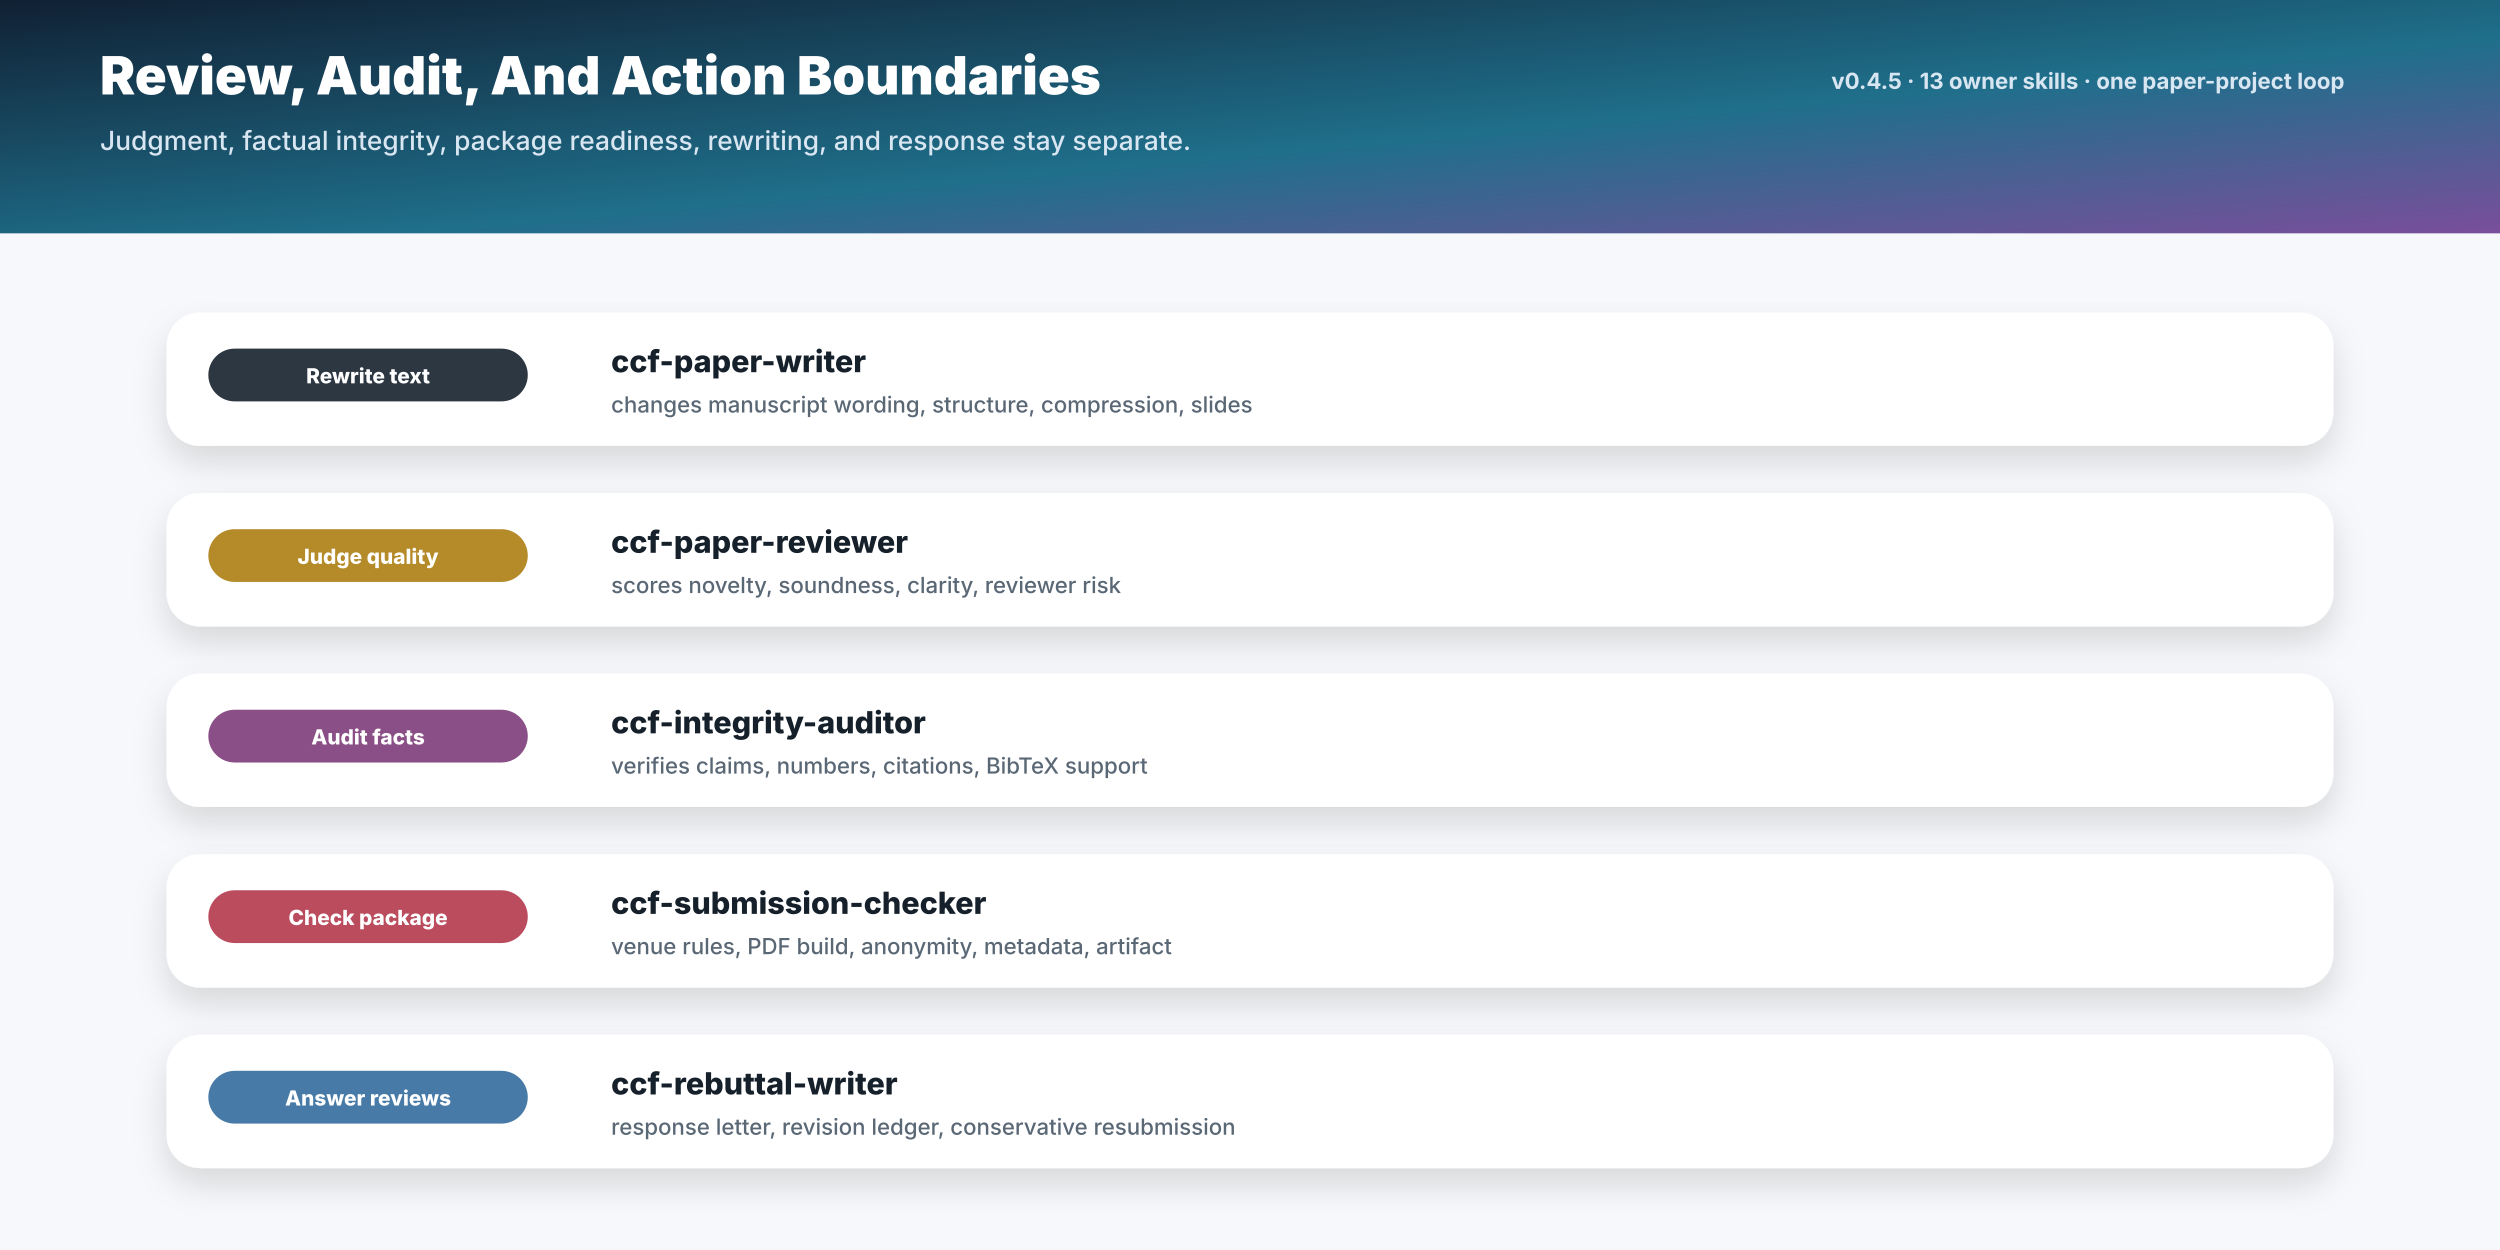
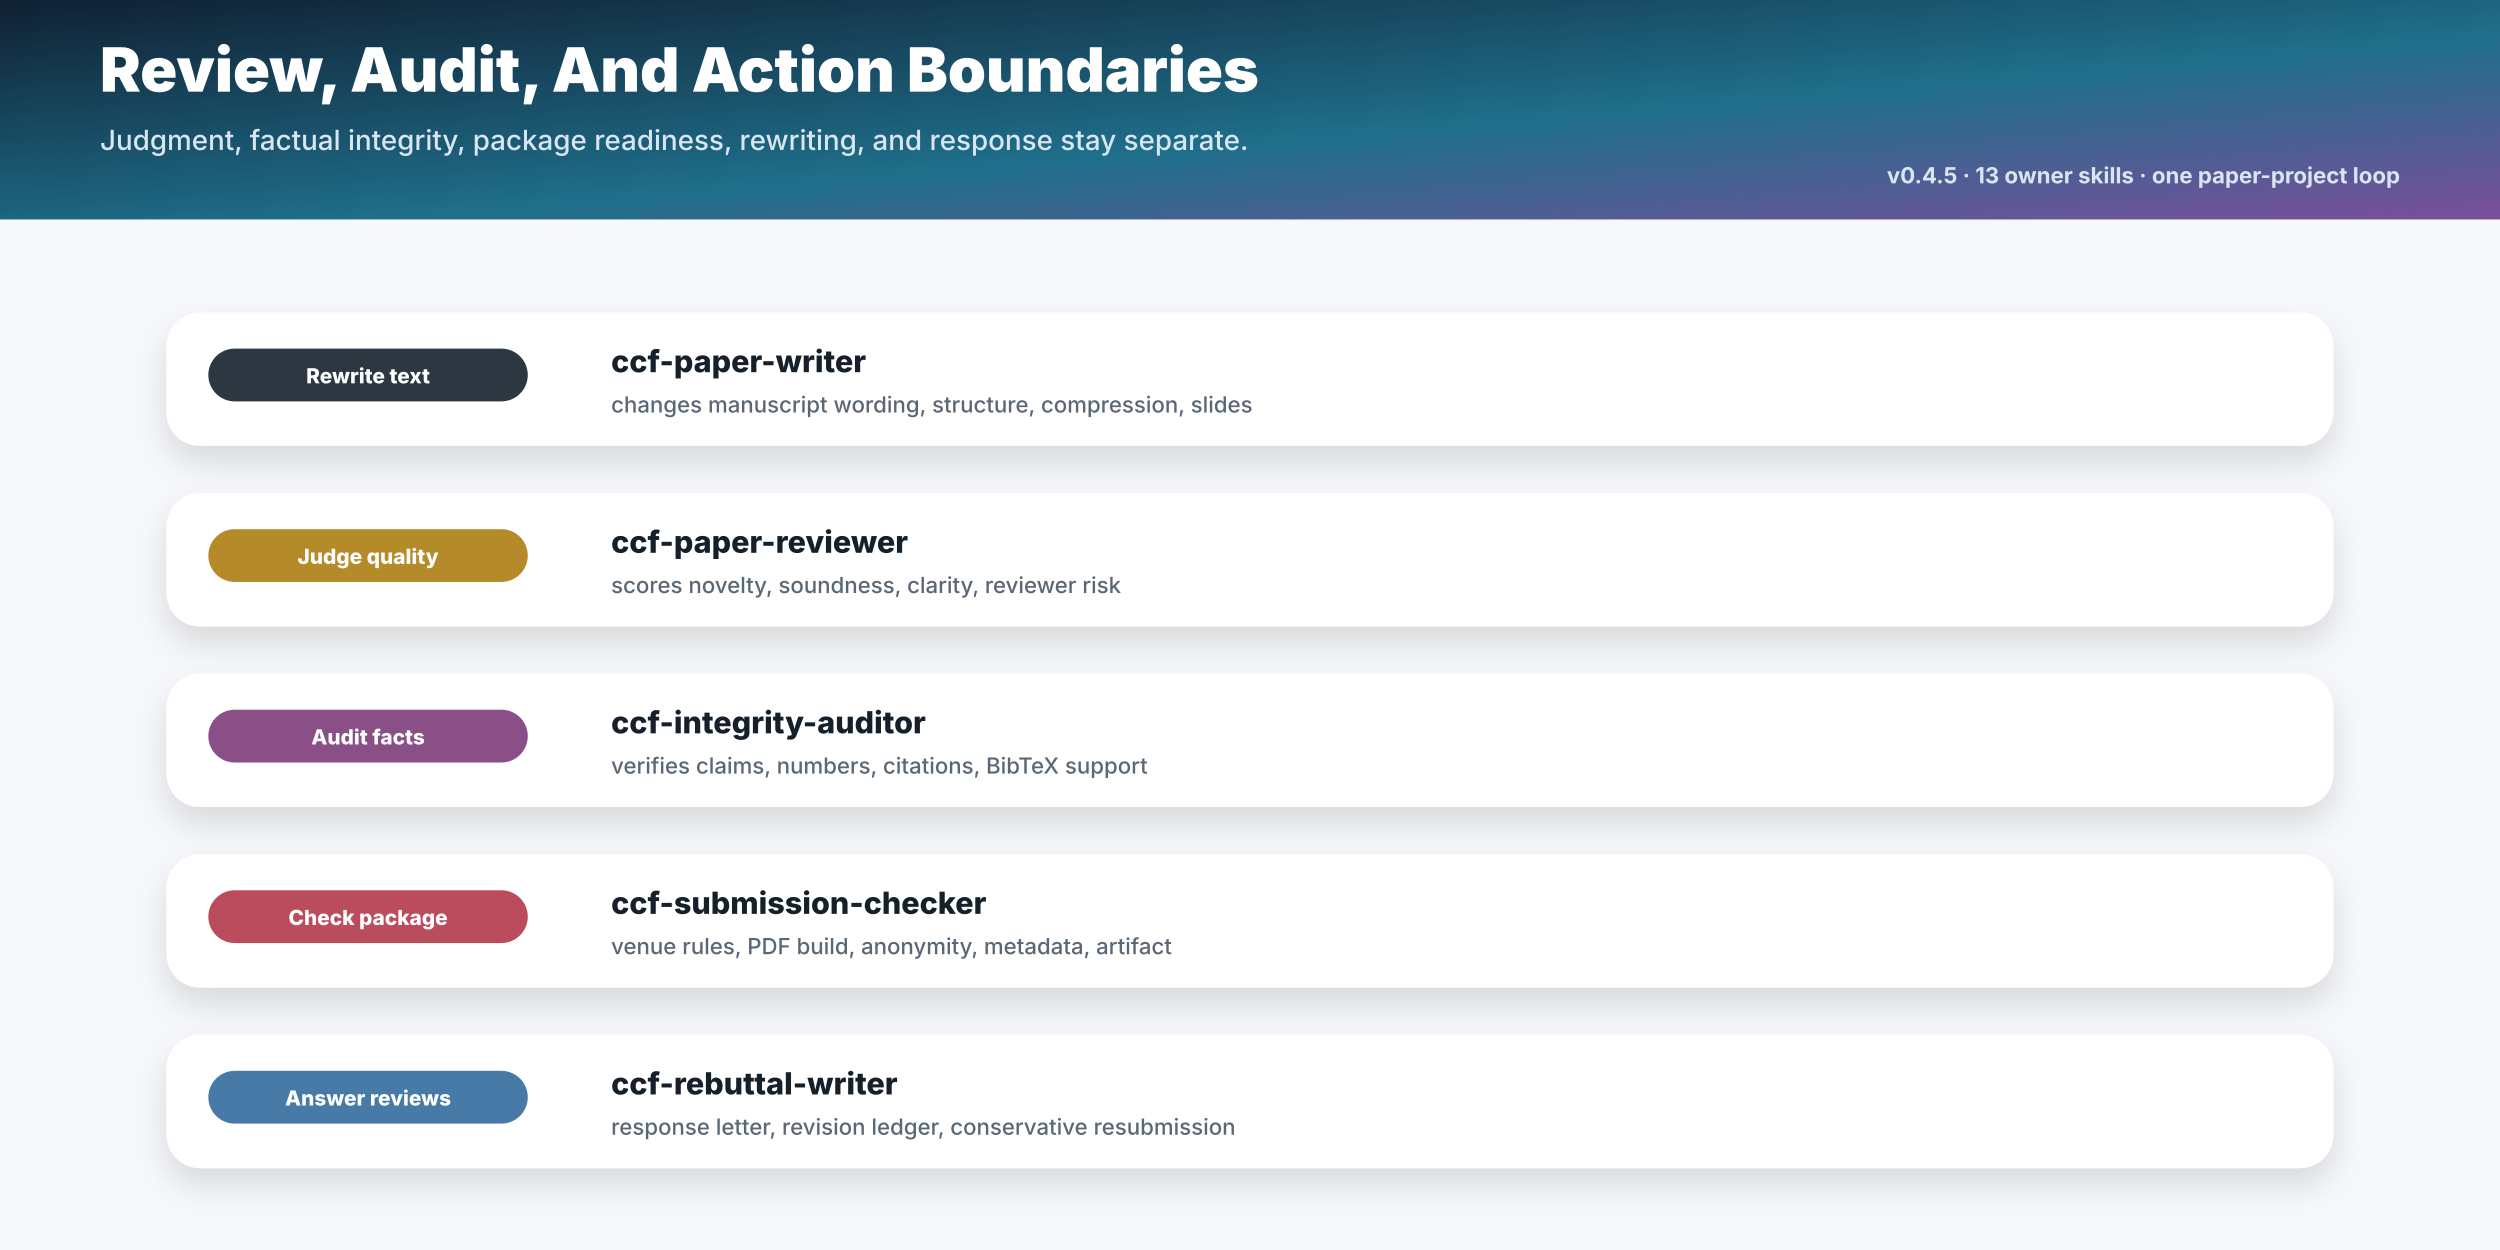
<svg xmlns="http://www.w3.org/2000/svg" width="1800" height="900" viewBox="0 0 1800 900">
  <defs>
    <linearGradient id="header" x1="0" y1="0" x2="1" y2="1">
      <stop offset="0" stop-color="#102033" />
      <stop offset="0.58" stop-color="#1F6F8B" />
      <stop offset="1" stop-color="#7A4E9B" />
    </linearGradient>
    <filter id="shadow" x="-20%" y="-20%" width="140%" height="160%">
      <feDropShadow dx="0" dy="12" stdDeviation="12" flood-color="#0B1826" flood-opacity="0.13" />
    </filter>
    <marker id="arrow" markerWidth="13" markerHeight="13" refX="11" refY="6.5" orient="auto">
      <path d="M2,2 L11,6.5 L2,11 Z" fill="#7B8794" />
    </marker>
  </defs>
  <style>text{font-family:Inter, Segoe UI, Arial, sans-serif;dominant-baseline:auto} .mono{font-family:Consolas,Menlo,monospace}</style>
  <rect x="0" y="0" width="1800" height="900" rx="0" fill="#F6F8FB" stroke="none" stroke-width="2" />
-   <rect x="0" y="0" width="1800" height="168" rx="0" fill="url(#header)" stroke="none" stroke-width="2" />
-   <text x="72" y="68" font-size="38" font-weight="850" fill="#FFFFFF" text-anchor="start">Review, Audit, And Action Boundaries</text>
-   <text x="72" y="108" font-size="19" font-weight="500" fill="#D8E6F2" text-anchor="start">Judgment, factual integrity, package readiness, rewriting, and response stay separate.</text>
-   <text x="1688" y="64" font-size="16" font-weight="650" fill="#D8E6F2" text-anchor="end">v0.4.5 · 13 owner skills · one paper-project loop</text>
+   <rect x="0" y="0" width="1800" height="158" rx="0" fill="url(#header)" stroke="none" stroke-width="2" />
+   <text x="72" y="66" font-size="44" font-weight="850" fill="#FFFFFF" text-anchor="start">Review, Audit, And Action Boundaries</text>
+   <text x="72" y="108" font-size="20" font-weight="500" fill="#D8E6F2" text-anchor="start">Judgment, factual integrity, package readiness, rewriting, and response stay separate.</text>
+   <text x="1728" y="132" font-size="16" font-weight="650" fill="#D8E6F2" text-anchor="end">v0.4.5 · 13 owner skills · one paper-project loop</text>
  <rect x="120" y="225" width="1560" height="96" rx="24" fill="#FFFFFF" stroke="none" stroke-width="2" filter="url(#shadow)" />
  <rect x="150" y="251" width="230" height="38" rx="19" fill="#2D3742" stroke="none" stroke-width="2" />
  <text x="265" y="276" font-size="15" font-weight="760" fill="#FFFFFF" text-anchor="middle">Rewrite text</text>
  <text x="440" y="268" font-size="22" font-weight="840" fill="#15202B" text-anchor="start">ccf-paper-writer</text>
  <text x="440" y="297" font-size="16" font-weight="520" fill="#5A6775" text-anchor="start">changes manuscript wording, structure, compression, slides</text>
  <rect x="120" y="355" width="1560" height="96" rx="24" fill="#FFFFFF" stroke="none" stroke-width="2" filter="url(#shadow)" />
  <rect x="150" y="381" width="230" height="38" rx="19" fill="#B58B2A" stroke="none" stroke-width="2" />
  <text x="265" y="406" font-size="15" font-weight="760" fill="#FFFFFF" text-anchor="middle">Judge quality</text>
  <text x="440" y="398" font-size="22" font-weight="840" fill="#15202B" text-anchor="start">ccf-paper-reviewer</text>
  <text x="440" y="427" font-size="16" font-weight="520" fill="#5A6775" text-anchor="start">scores novelty, soundness, clarity, reviewer risk</text>
  <rect x="120" y="485" width="1560" height="96" rx="24" fill="#FFFFFF" stroke="none" stroke-width="2" filter="url(#shadow)" />
  <rect x="150" y="511" width="230" height="38" rx="19" fill="#8A4F86" stroke="none" stroke-width="2" />
  <text x="265" y="536" font-size="15" font-weight="760" fill="#FFFFFF" text-anchor="middle">Audit facts</text>
  <text x="440" y="528" font-size="22" font-weight="840" fill="#15202B" text-anchor="start">ccf-integrity-auditor</text>
  <text x="440" y="557" font-size="16" font-weight="520" fill="#5A6775" text-anchor="start">verifies claims, numbers, citations, BibTeX support</text>
  <rect x="120" y="615" width="1560" height="96" rx="24" fill="#FFFFFF" stroke="none" stroke-width="2" filter="url(#shadow)" />
  <rect x="150" y="641" width="230" height="38" rx="19" fill="#BA4C5E" stroke="none" stroke-width="2" />
  <text x="265" y="666" font-size="15" font-weight="760" fill="#FFFFFF" text-anchor="middle">Check package</text>
  <text x="440" y="658" font-size="22" font-weight="840" fill="#15202B" text-anchor="start">ccf-submission-checker</text>
  <text x="440" y="687" font-size="16" font-weight="520" fill="#5A6775" text-anchor="start">venue rules, PDF build, anonymity, metadata, artifact</text>
  <rect x="120" y="745" width="1560" height="96" rx="24" fill="#FFFFFF" stroke="none" stroke-width="2" filter="url(#shadow)" />
  <rect x="150" y="771" width="230" height="38" rx="19" fill="#477AA6" stroke="none" stroke-width="2" />
  <text x="265" y="796" font-size="15" font-weight="760" fill="#FFFFFF" text-anchor="middle">Answer reviews</text>
  <text x="440" y="788" font-size="22" font-weight="840" fill="#15202B" text-anchor="start">ccf-rebuttal-writer</text>
  <text x="440" y="817" font-size="16" font-weight="520" fill="#5A6775" text-anchor="start">response letter, revision ledger, conservative resubmission</text>
</svg>
